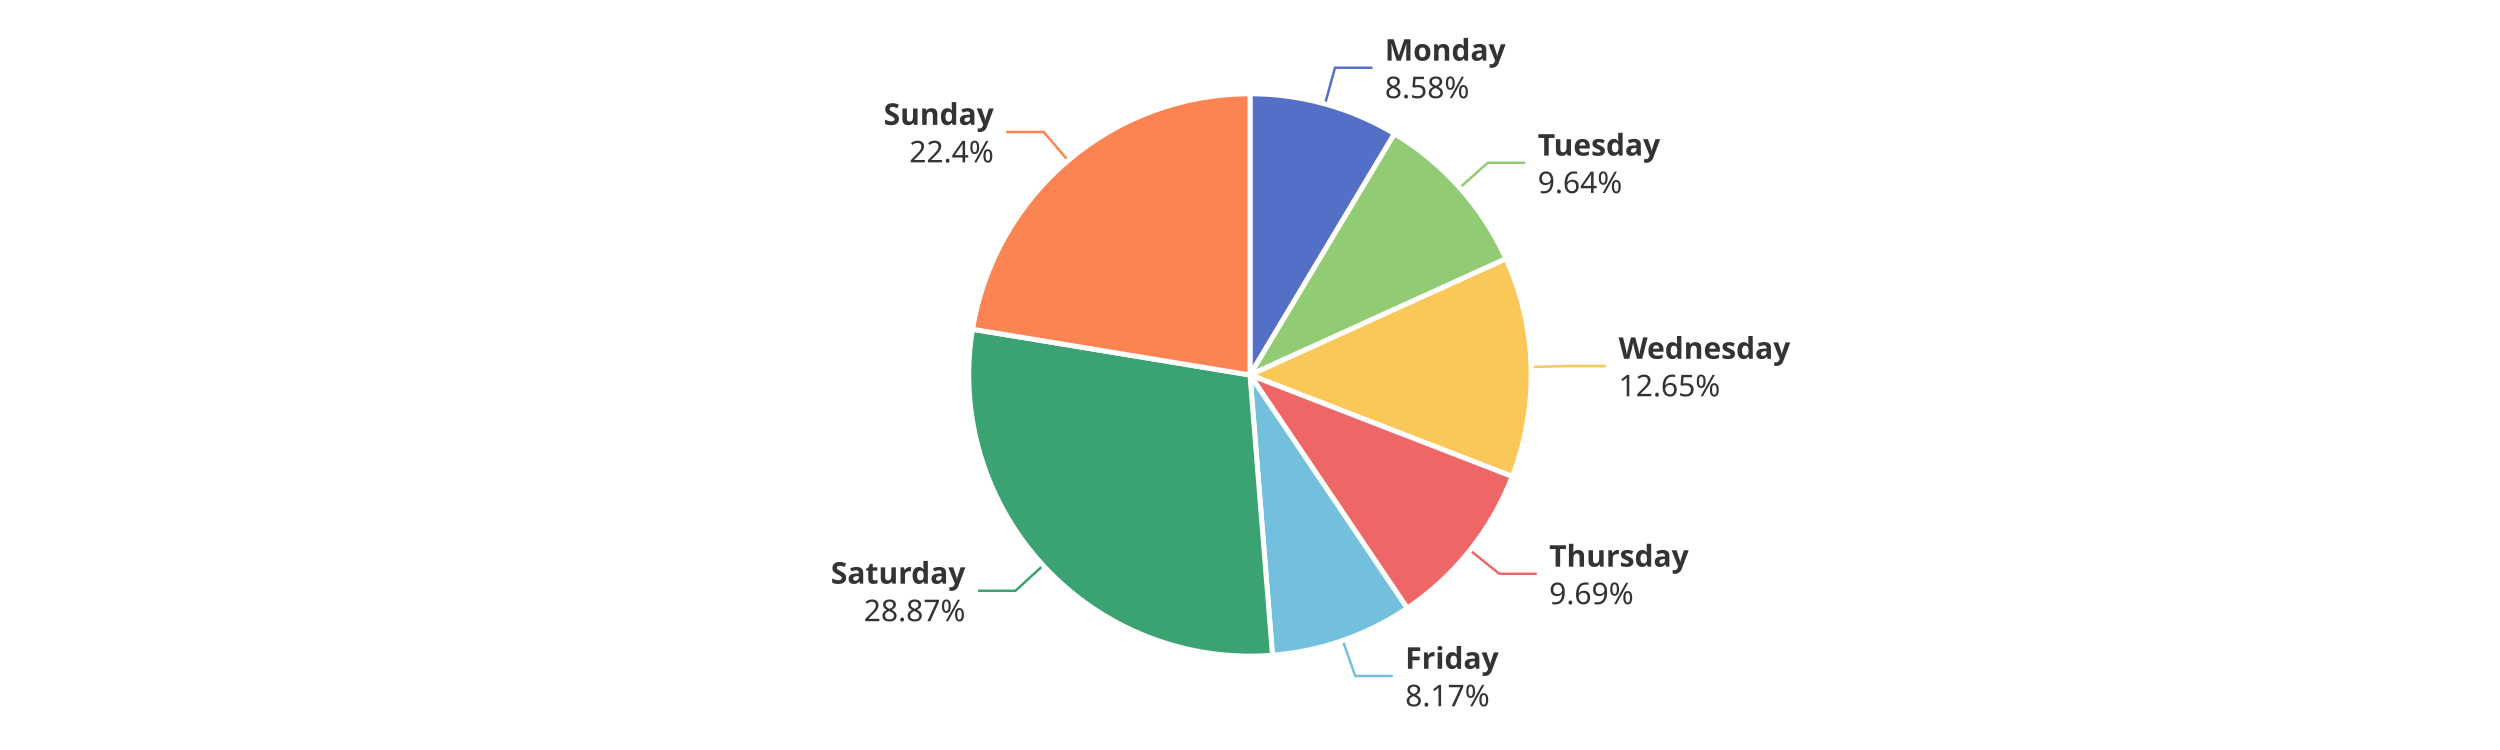
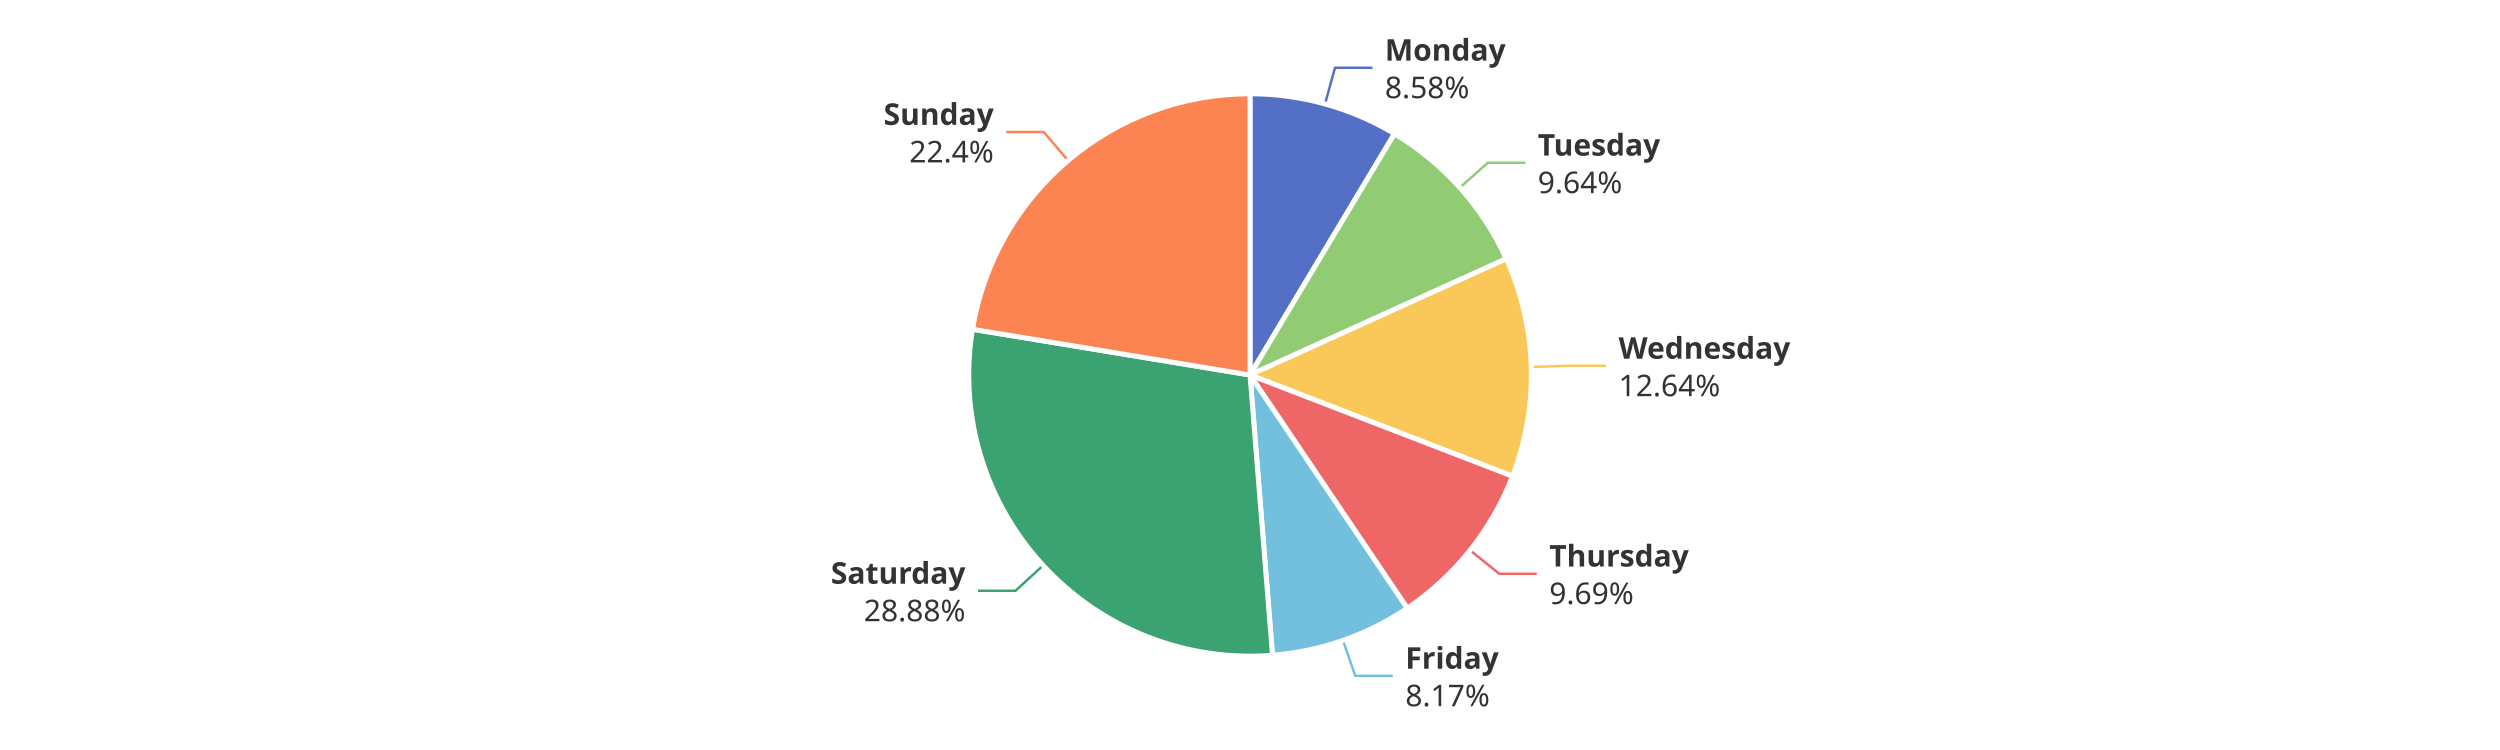
<svg xmlns="http://www.w3.org/2000/svg" width="1000" height="300" version="1.1" baseProfile="full" viewBox="0 0 1000 300">
  <rect width="1000" height="300" x="0" y="0" id="0" fill="#ffffff" />
  <polyline points="530 41.6 534 27.1 549 27.1" fill="none" stroke="#5470c6" />
  <polyline points="583.9 75.1 595.1 65.1 610.1 65.1" fill="none" stroke="#91cc75" />
-   <polyline points="612.5 146.8 627.4 146.4 642.4 146.4" fill="none" stroke="#fac858" />
+   <polyline points="612.5 146.8 627.4 146.3 642.4 146.3" fill="none" stroke="#fac858" />
  <polyline points="588 220.1 599.7 229.5 614.7 229.5" fill="none" stroke="#ee6666" />
-   <polyline points="537.1 256.2 542.1 270.4 557.1 270.4" fill="none" stroke="#73c0de" />
+   <polyline points="537.2 256.2 542.1 270.3 557.1 270.3" fill="none" stroke="#73c0de" />
  <polyline points="417.2 226.2 406.2 236.3 391.2 236.3" fill="none" stroke="#3ba272" />
  <polyline points="427.2 64.2 417.5 52.8 402.5 52.8" fill="none" stroke="#fc8452" />
  <path d="M500 37.5A112.5 112.5 0 0 1 557.8 53.5L500 150Z" fill="#5470c6" stroke="#fff" stroke-width="2" stroke-linejoin="round" />
-   <path d="M557.8 53.5A112.5 112.5 0 0 1 602.4 103.5L500 150Z" fill="#91cc75" stroke="#fff" stroke-width="2" stroke-linejoin="round" />
-   <path d="M602.4 103.5A112.5 112.5 0 0 1 604.9 190.6L500 150Z" fill="#fac858" stroke="#fff" stroke-width="2" stroke-linejoin="round" />
-   <path d="M604.9 190.6A112.5 112.5 0 0 1 562.9 243.3L500 150Z" fill="#ee6666" stroke="#fff" stroke-width="2" stroke-linejoin="round" />
+   <path d="M557.8 53.5A112.5 112.5 0 0 1 602.5 103.5L500 150Z" fill="#91cc75" stroke="#fff" stroke-width="2" stroke-linejoin="round" />
+   <path d="M602.5 103.5A112.5 112.5 0 0 1 605 190.5L500 150Z" fill="#fac858" stroke="#fff" stroke-width="2" stroke-linejoin="round" />
+   <path d="M605 190.5A112.5 112.5 0 0 1 562.9 243.3L500 150Z" fill="#ee6666" stroke="#fff" stroke-width="2" stroke-linejoin="round" />
  <path d="M562.9 243.3A112.5 112.5 0 0 1 509 262.1L500 150Z" fill="#73c0de" stroke="#fff" stroke-width="2" stroke-linejoin="round" />
  <path d="M509 262.1A112.5 112.5 0 0 1 389 131.7L500 150Z" fill="#3ba272" stroke="#fff" stroke-width="2" stroke-linejoin="round" />
  <path d="M389 131.7A112.5 112.5 0 0 1 500 37.5L500 150Z" fill="#fc8452" stroke="#fff" stroke-width="2" stroke-linejoin="round" />
-   <path d="M0 -15l42.8 0l0 30l-42.8 0Z" transform="translate(553.9528 27.1039)" fill="none" />
-   <text dominant-baseline="central" text-anchor="start" style="font-size:12px;font-family:sans-serif;font-weight:bold;" y="-7.5" transform="translate(553.9528 27.1039)" fill="#333" stroke="rgb(255,255,255)" stroke-width="2" paint-order="stroke" stroke-miterlimit="2">Monday</text>
-   <text dominant-baseline="central" text-anchor="start" style="font-size:12px;font-family:sans-serif;" y="7.5" transform="translate(553.9528 27.1039)" fill="#333" stroke="rgb(255,255,255)" stroke-width="2" paint-order="stroke" stroke-miterlimit="2">8.58%</text>
-   <path d="M0 -15l46.2 0l0 30l-46.2 0Z" transform="translate(615.1075 65.0835)" fill="none" />
-   <text dominant-baseline="central" text-anchor="start" style="font-size:12px;font-family:sans-serif;font-weight:bold;" y="-7.5" transform="translate(615.1075 65.0835)" fill="#333" stroke="rgb(255,255,255)" stroke-width="2" paint-order="stroke" stroke-miterlimit="2">Tuesday</text>
-   <text dominant-baseline="central" text-anchor="start" style="font-size:12px;font-family:sans-serif;" y="7.5" transform="translate(615.1075 65.0835)" fill="#333" stroke="rgb(255,255,255)" stroke-width="2" paint-order="stroke" stroke-miterlimit="2">9.64%</text>
-   <path d="M0 -15l63.6 0l0 30l-63.6 0Z" transform="translate(647.4479 146.3555)" fill="none" />
-   <text dominant-baseline="central" text-anchor="start" style="font-size:12px;font-family:sans-serif;font-weight:bold;" y="-7.5" transform="translate(647.4479 146.3555)" fill="#333" stroke="rgb(255,255,255)" stroke-width="2" paint-order="stroke" stroke-miterlimit="2">Wednesday</text>
-   <text dominant-baseline="central" text-anchor="start" style="font-size:12px;font-family:sans-serif;" y="7.5" transform="translate(647.4479 146.3555)" fill="#333" stroke="rgb(255,255,255)" stroke-width="2" paint-order="stroke" stroke-miterlimit="2">12.65%</text>
-   <path d="M0 -15l50.2 0l0 30l-50.2 0Z" transform="translate(619.6799 229.4994)" fill="none" />
-   <text dominant-baseline="central" text-anchor="start" style="font-size:12px;font-family:sans-serif;font-weight:bold;" y="-7.5" transform="translate(619.6799 229.4994)" fill="#333" stroke="rgb(255,255,255)" stroke-width="2" paint-order="stroke" stroke-miterlimit="2">Thursday</text>
-   <text dominant-baseline="central" text-anchor="start" style="font-size:12px;font-family:sans-serif;" y="7.5" transform="translate(619.6799 229.4994)" fill="#333" stroke="rgb(255,255,255)" stroke-width="2" paint-order="stroke" stroke-miterlimit="2">9.69%</text>
-   <path d="M0 -15l34.2 0l0 30l-34.2 0Z" transform="translate(562.0944 270.3508)" fill="none" />
-   <text dominant-baseline="central" text-anchor="start" style="font-size:12px;font-family:sans-serif;font-weight:bold;" y="-7.5" transform="translate(562.0944 270.3508)" fill="#333" stroke="rgb(255,255,255)" stroke-width="2" paint-order="stroke" stroke-miterlimit="2">Friday</text>
-   <text dominant-baseline="central" text-anchor="start" style="font-size:12px;font-family:sans-serif;" y="7.5" transform="translate(562.0944 270.3508)" fill="#333" stroke="rgb(255,255,255)" stroke-width="2" paint-order="stroke" stroke-miterlimit="2">8.17%</text>
-   <path d="M-48.2 -15l48.2 0l0 30l-48.2 0Z" transform="translate(386.1567 236.3115)" fill="none" />
-   <text dominant-baseline="central" text-anchor="end" style="font-size:12px;font-family:sans-serif;font-weight:bold;" y="-7.5" transform="translate(386.1567 236.3115)" fill="#333" stroke="rgb(255,255,255)" stroke-width="2" paint-order="stroke" stroke-miterlimit="2">Saturday</text>
-   <text dominant-baseline="central" text-anchor="end" style="font-size:12px;font-family:sans-serif;" y="7.5" transform="translate(386.1567 236.3115)" fill="#333" stroke="rgb(255,255,255)" stroke-width="2" paint-order="stroke" stroke-miterlimit="2">28.87%</text>
-   <path d="M-40.9 -15l40.9 0l0 30l-40.9 0Z" transform="translate(397.5004 52.7886)" fill="none" />
-   <text dominant-baseline="central" text-anchor="end" style="font-size:12px;font-family:sans-serif;font-weight:bold;" y="-7.5" transform="translate(397.5004 52.7886)" fill="#333" stroke="rgb(255,255,255)" stroke-width="2" paint-order="stroke" stroke-miterlimit="2">Sunday</text>
-   <text dominant-baseline="central" text-anchor="end" style="font-size:12px;font-family:sans-serif;" y="7.5" transform="translate(397.5004 52.7886)" fill="#333" stroke="rgb(255,255,255)" stroke-width="2" paint-order="stroke" stroke-miterlimit="2">22.4%</text>
+   <path d="M0 -15l42.8 0l0 30l-42.8 0Z" transform="translate(553.9561 27.1048)" fill="none" />
+   <text dominant-baseline="central" text-anchor="start" style="font-size:12px;font-family:sans-serif;font-weight:bold;" y="-7.5" transform="translate(553.9561 27.1048)" fill="#333" stroke="rgb(255,255,255)" stroke-width="2" paint-order="stroke" stroke-miterlimit="2">Monday</text>
+   <text dominant-baseline="central" text-anchor="start" style="font-size:12px;font-family:sans-serif;" y="7.5" transform="translate(553.9561 27.1048)" fill="#333" stroke="rgb(255,255,255)" stroke-width="2" paint-order="stroke" stroke-miterlimit="2">8.58%</text>
+   <path d="M0 -15l46.2 0l0 30l-46.2 0Z" transform="translate(615.1146 65.0915)" fill="none" />
+   <text dominant-baseline="central" text-anchor="start" style="font-size:12px;font-family:sans-serif;font-weight:bold;" y="-7.5" transform="translate(615.1146 65.0915)" fill="#333" stroke="rgb(255,255,255)" stroke-width="2" paint-order="stroke" stroke-miterlimit="2">Tuesday</text>
+   <text dominant-baseline="central" text-anchor="start" style="font-size:12px;font-family:sans-serif;" y="7.5" transform="translate(615.1146 65.0915)" fill="#333" stroke="rgb(255,255,255)" stroke-width="2" paint-order="stroke" stroke-miterlimit="2">9.64%</text>
+   <path d="M0 -15l63.6 0l0 30l-63.6 0Z" transform="translate(647.4473 146.3351)" fill="none" />
+   <text dominant-baseline="central" text-anchor="start" style="font-size:12px;font-family:sans-serif;font-weight:bold;" y="-7.5" transform="translate(647.4473 146.3351)" fill="#333" stroke="rgb(255,255,255)" stroke-width="2" paint-order="stroke" stroke-miterlimit="2">Wednesday</text>
+   <text dominant-baseline="central" text-anchor="start" style="font-size:12px;font-family:sans-serif;" y="7.5" transform="translate(647.4473 146.3351)" fill="#333" stroke="rgb(255,255,255)" stroke-width="2" paint-order="stroke" stroke-miterlimit="2">12.64%</text>
+   <path d="M0 -15l50.2 0l0 30l-50.2 0Z" transform="translate(619.7121 229.4592)" fill="none" />
+   <text dominant-baseline="central" text-anchor="start" style="font-size:12px;font-family:sans-serif;font-weight:bold;" y="-7.5" transform="translate(619.7121 229.4592)" fill="#333" stroke="rgb(255,255,255)" stroke-width="2" paint-order="stroke" stroke-miterlimit="2">Thursday</text>
+   <text dominant-baseline="central" text-anchor="start" style="font-size:12px;font-family:sans-serif;" y="7.5" transform="translate(619.7121 229.4592)" fill="#333" stroke="rgb(255,255,255)" stroke-width="2" paint-order="stroke" stroke-miterlimit="2">9.69%</text>
+   <path d="M0 -15l34.2 0l0 30l-34.2 0Z" transform="translate(562.1362 270.3361)" fill="none" />
+   <text dominant-baseline="central" text-anchor="start" style="font-size:12px;font-family:sans-serif;font-weight:bold;" y="-7.5" transform="translate(562.1362 270.3361)" fill="#333" stroke="rgb(255,255,255)" stroke-width="2" paint-order="stroke" stroke-miterlimit="2">Friday</text>
+   <text dominant-baseline="central" text-anchor="start" style="font-size:12px;font-family:sans-serif;" y="7.5" transform="translate(562.1362 270.3361)" fill="#333" stroke="rgb(255,255,255)" stroke-width="2" paint-order="stroke" stroke-miterlimit="2">8.17%</text>
+   <path d="M-48.2 -15l48.2 0l0 30l-48.2 0Z" transform="translate(386.1766 236.3332)" fill="none" />
+   <text dominant-baseline="central" text-anchor="end" style="font-size:12px;font-family:sans-serif;font-weight:bold;" y="-7.5" transform="translate(386.1766 236.3332)" fill="#333" stroke="rgb(255,255,255)" stroke-width="2" paint-order="stroke" stroke-miterlimit="2">Saturday</text>
+   <text dominant-baseline="central" text-anchor="end" style="font-size:12px;font-family:sans-serif;" y="7.5" transform="translate(386.1766 236.3332)" fill="#333" stroke="rgb(255,255,255)" stroke-width="2" paint-order="stroke" stroke-miterlimit="2">28.88%</text>
+   <path d="M-40.9 -15l40.9 0l0 30l-40.9 0Z" transform="translate(397.4935 52.7944)" fill="none" />
+   <text dominant-baseline="central" text-anchor="end" style="font-size:12px;font-family:sans-serif;font-weight:bold;" y="-7.5" transform="translate(397.4935 52.7944)" fill="#333" stroke="rgb(255,255,255)" stroke-width="2" paint-order="stroke" stroke-miterlimit="2">Sunday</text>
+   <text dominant-baseline="central" text-anchor="end" style="font-size:12px;font-family:sans-serif;" y="7.5" transform="translate(397.4935 52.7944)" fill="#333" stroke="rgb(255,255,255)" stroke-width="2" paint-order="stroke" stroke-miterlimit="2">22.4%</text>
</svg>
